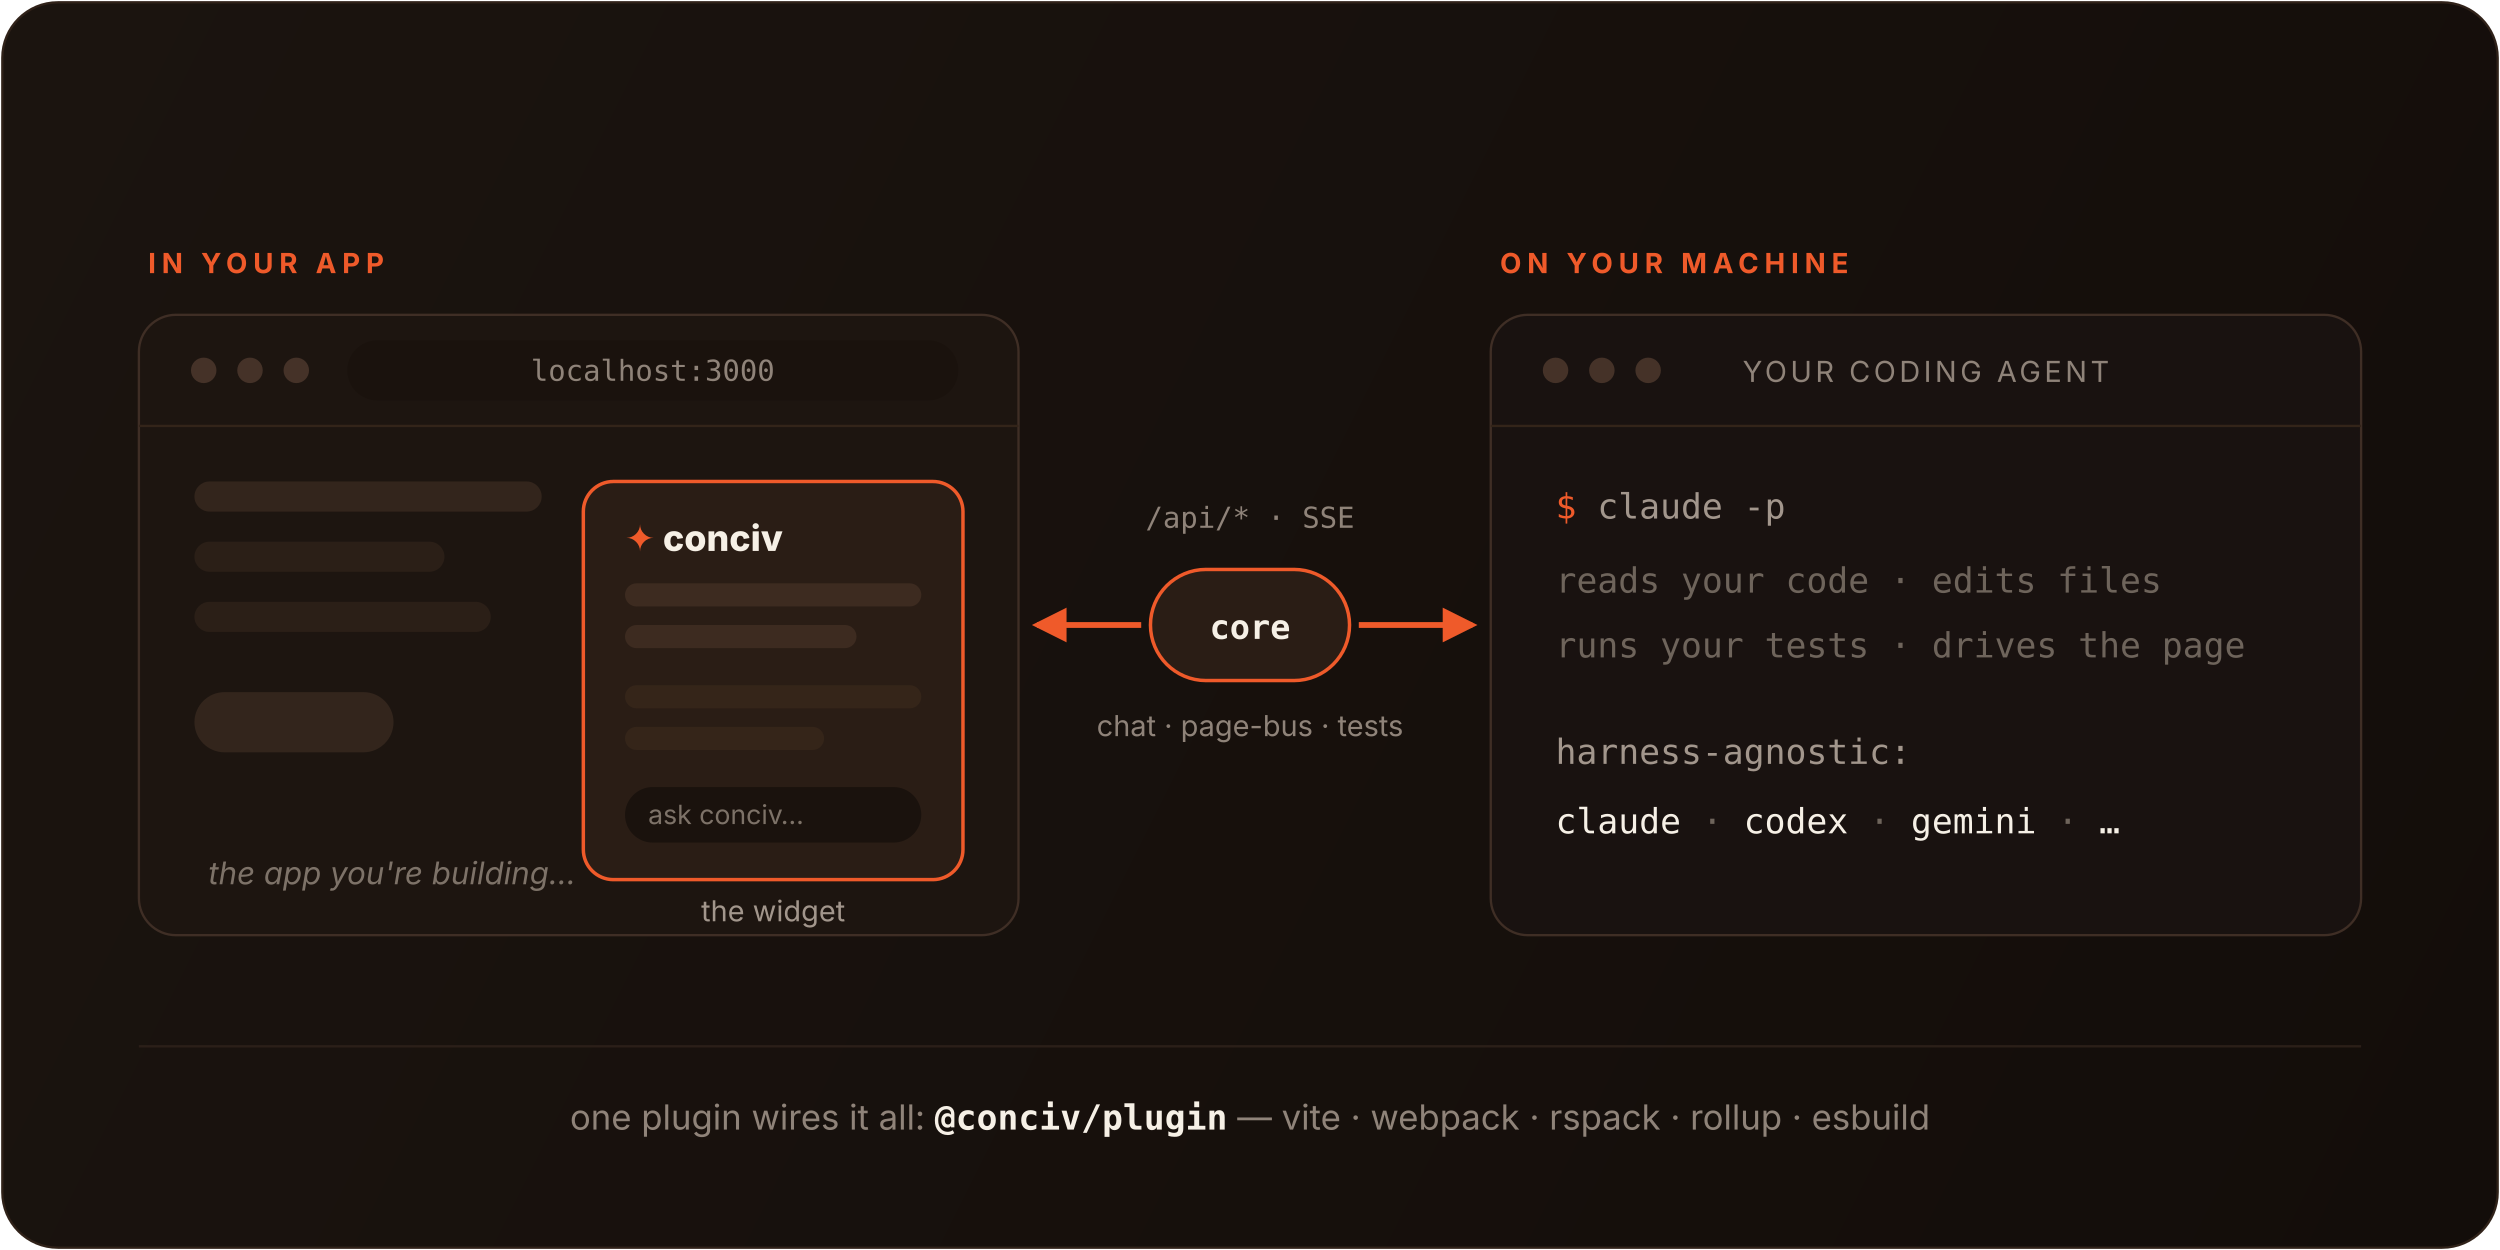
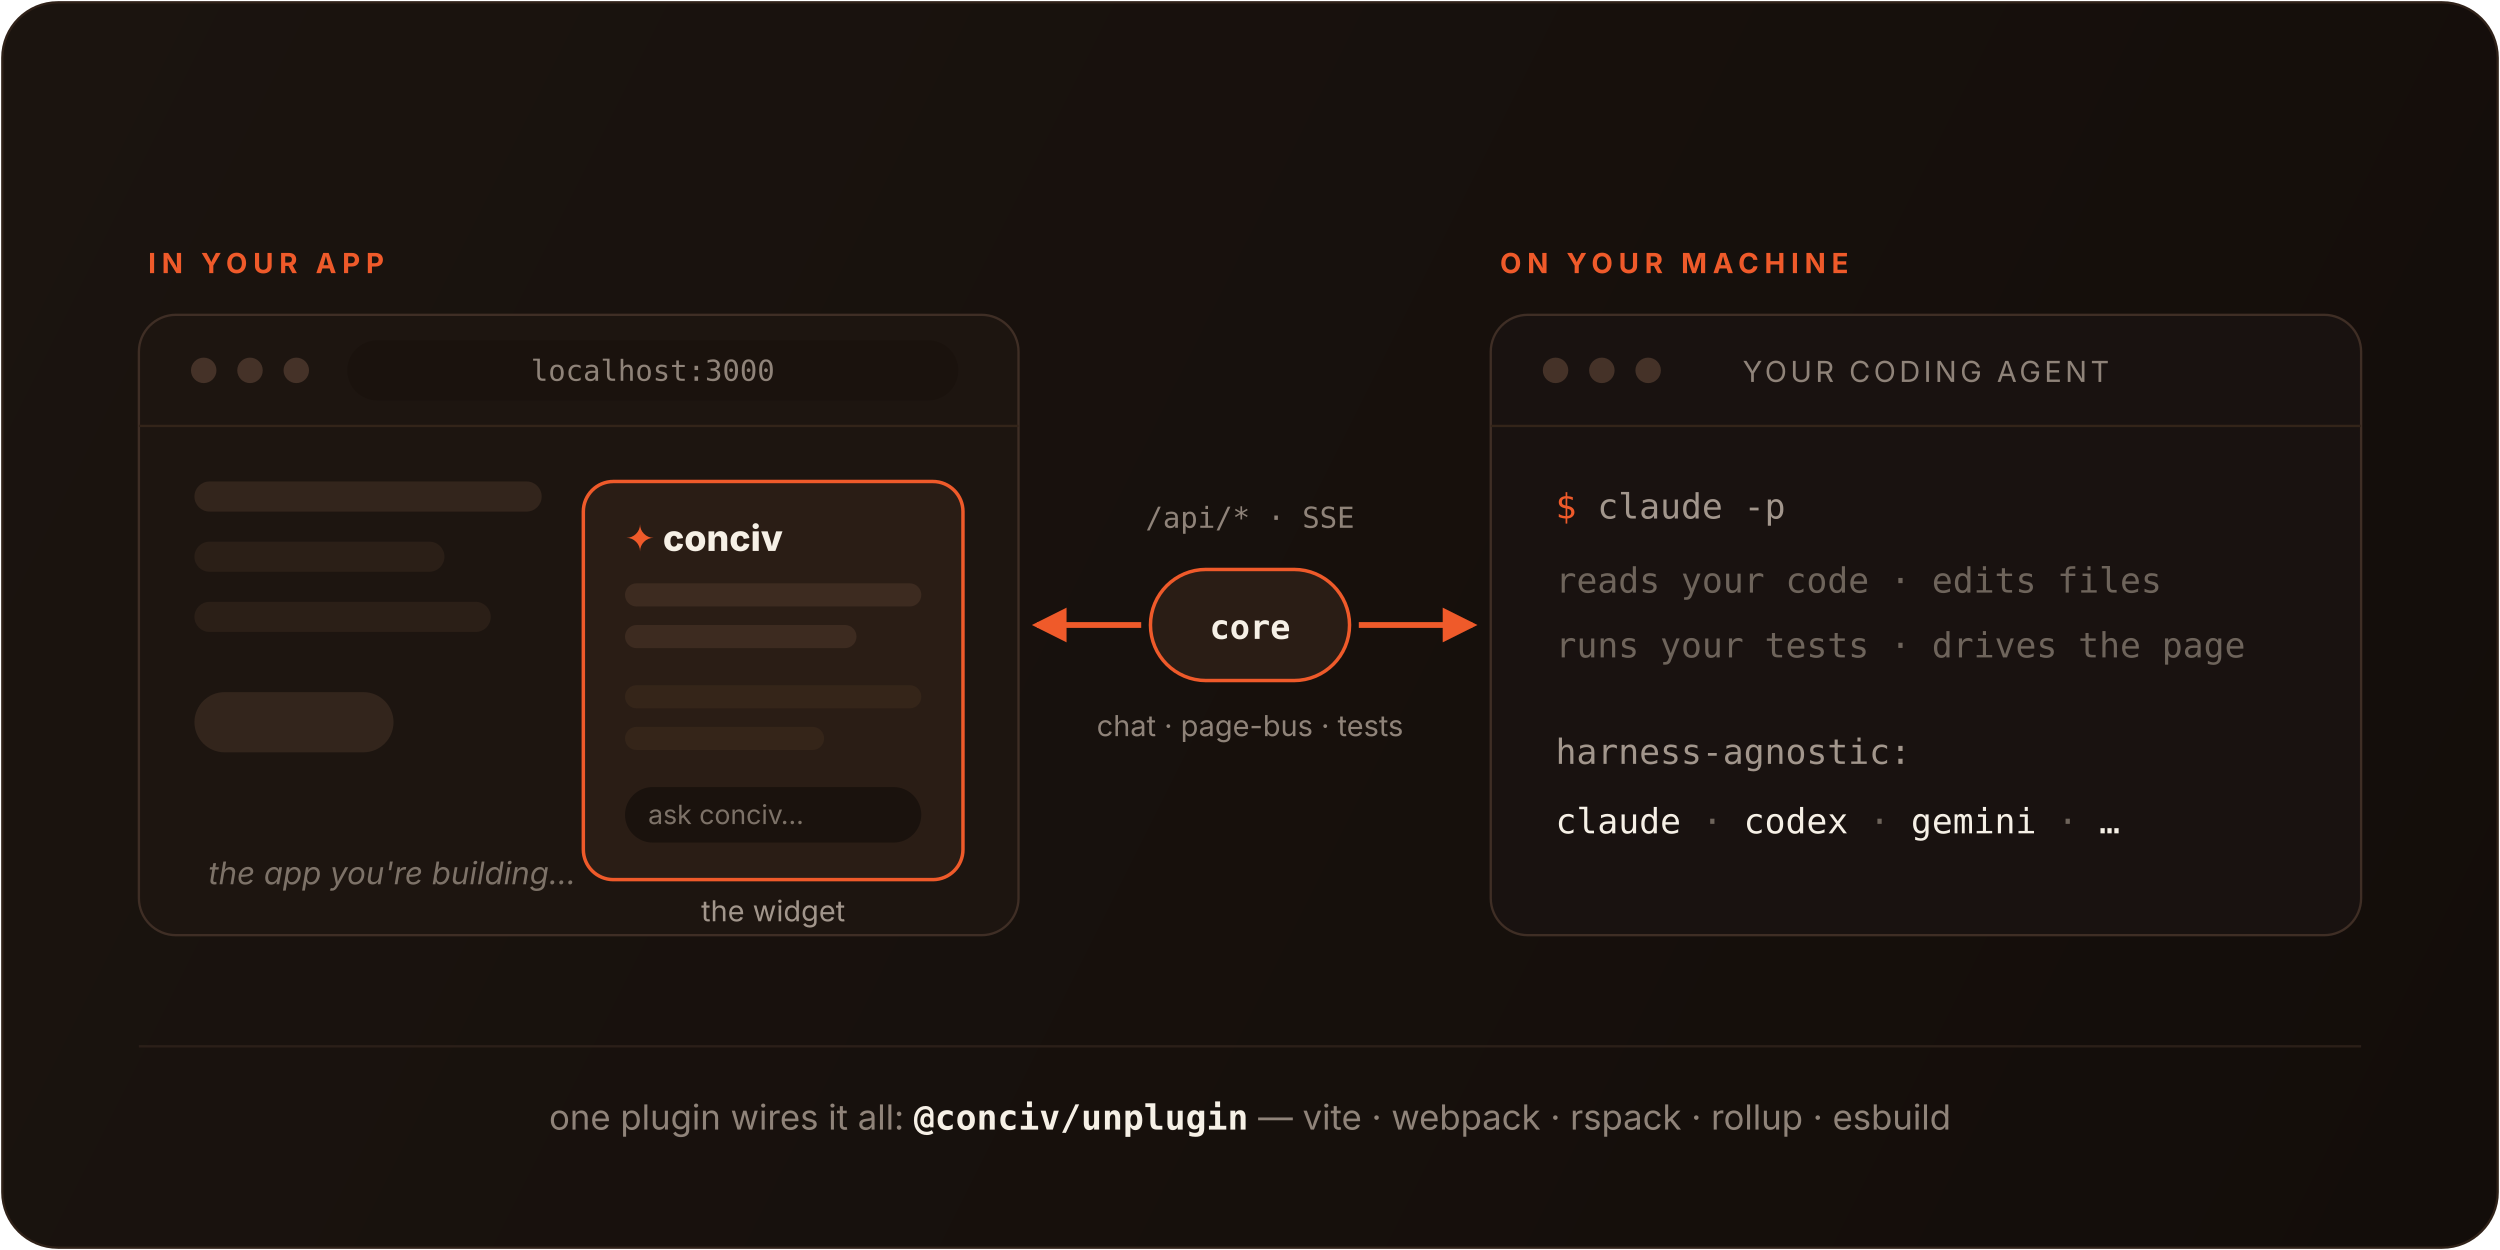
<svg xmlns="http://www.w3.org/2000/svg" width="1080" height="540" viewBox="0 0 1080 540" fill="none" font-family="Inter, ui-sans-serif, -apple-system, 'Segoe UI', Roboto, Helvetica, Arial, sans-serif">
  <defs>
    <linearGradient id="bg" x1="0" y1="0" x2="1080" y2="540" gradientUnits="userSpaceOnUse">
      <stop offset="0" stop-color="#1b140f" />
      <stop offset="1" stop-color="#130d0a" />
    </linearGradient>
    <linearGradient id="card" x1="0" y1="0" x2="0" y2="1" gradientUnits="userSpaceOnUse">
      <stop offset="0" stop-color="#241a14" />
      <stop offset="1" stop-color="#1d1510" />
    </linearGradient>
    <marker id="arrow" viewBox="0 0 10 10" refX="8.5" refY="5" markerWidth="6" markerHeight="6" orient="auto-start-reverse">
      <path d="M0,0 L10,5 L0,10 z" fill="#ef5a2a" />
    </marker>
  </defs>
  <rect x="1" y="1" width="1078" height="538" rx="24" fill="url(#bg)" stroke="#302219" />
  <text x="64" y="118" fill="#ef5a2a" font-size="12" font-weight="700" letter-spacing="2.5">IN YOUR APP</text>
  <rect x="60" y="136" width="380" height="268" rx="16" fill="url(#card)" stroke="#3f2e25" />
  <line x1="60" y1="184" x2="440" y2="184" stroke="#332419" />
  <circle cx="88" cy="160" r="5.5" fill="#453228" />
  <circle cx="108" cy="160" r="5.5" fill="#453228" />
  <circle cx="128" cy="160" r="5.5" fill="#453228" />
  <rect x="150" y="147" width="264" height="26" rx="13" fill="#1a120d" />
  <text x="282" y="164.5" fill="#8f8379" font-size="12.5" text-anchor="middle" font-family="'JetBrains Mono', ui-monospace, SFMono-Regular, Menlo, monospace">localhost:3000</text>
  <rect x="84" y="208" width="150" height="13" rx="6.5" fill="#33251c" />
  <rect x="84" y="234" width="108" height="13" rx="6.5" fill="#2b1f17" />
  <rect x="84" y="260" width="128" height="13" rx="6.5" fill="#2b1f17" />
  <rect x="84" y="299" width="86" height="26" rx="13" fill="#33251c" />
  <text x="90" y="382" fill="#7d7268" font-size="13.5" font-style="italic">the app you're building…</text>
  <rect x="252" y="208" width="164" height="172" rx="13" fill="#2a1d15" stroke="#ef5a2a" stroke-width="1.5" />
  <text x="270" y="238" fill="#f6f0e6" font-size="15.5" font-weight="800">
    <tspan fill="#ef5a2a">✦</tspan> conciv</text>
  <rect x="270" y="252" width="128" height="10" rx="5" fill="#3d2b20" />
  <rect x="270" y="270" width="100" height="10" rx="5" fill="#3d2b20" />
  <rect x="270" y="296" width="128" height="10" rx="5" fill="#352519" />
  <rect x="270" y="314" width="86" height="10" rx="5" fill="#352519" />
  <rect x="270" y="340" width="128" height="24" rx="12" fill="#1a120d" />
  <text x="280" y="356" fill="#7d7268" font-size="11.5">ask conciv…</text>
  <text x="334" y="398" fill="#a2968c" font-size="12.5" text-anchor="middle">the widget</text>
  <text x="648" y="118" fill="#ef5a2a" font-size="12" font-weight="700" letter-spacing="2.5">ON YOUR MACHINE</text>
  <rect x="644" y="136" width="376" height="268" rx="16" fill="#191210" stroke="#3f2e25" />
  <line x1="644" y1="184" x2="1020" y2="184" stroke="#332419" />
  <circle cx="672" cy="160" r="5.5" fill="#453228" />
  <circle cx="692" cy="160" r="5.5" fill="#453228" />
  <circle cx="712" cy="160" r="5.5" fill="#453228" />
  <text x="832" y="165" fill="#8f8379" font-size="12.5" text-anchor="middle" letter-spacing="1.5">YOUR CODING AGENT</text>
  <g font-family="'JetBrains Mono', ui-monospace, SFMono-Regular, Menlo, monospace" font-size="15">
    <text x="672" y="224" fill="#a2968c">
      <tspan fill="#ef5a2a">$</tspan> claude -p</text>
    <text x="672" y="256" fill="#6e645b">reads your code · edits files</text>
    <text x="672" y="284" fill="#6e645b">runs your tests · drives the page</text>
    <text x="672" y="330" fill="#a2968c">harness-agnostic:</text>
    <text x="672" y="360" fill="#f6f0e6">claude <tspan fill="#6e645b">·</tspan> codex <tspan fill="#6e645b">·</tspan> gemini <tspan fill="#6e645b">·</tspan> …</text>
  </g>
  <line x1="448" y1="270" x2="493" y2="270" stroke="#ef5a2a" stroke-width="2.5" marker-start="url(#arrow)" />
  <line x1="587" y1="270" x2="636" y2="270" stroke="#ef5a2a" stroke-width="2.5" marker-end="url(#arrow)" />
  <rect x="497" y="246" width="86" height="48" rx="24" fill="#2a1d15" stroke="#ef5a2a" stroke-width="1.5" />
  <text x="540" y="276" fill="#f6f0e6" font-size="14.5" font-weight="700" text-anchor="middle" font-family="'JetBrains Mono', ui-monospace, SFMono-Regular, Menlo, monospace">core</text>
  <text x="540" y="228" fill="#8f8379" font-size="12.5" text-anchor="middle" font-family="'JetBrains Mono', ui-monospace, SFMono-Regular, Menlo, monospace">/api/* · SSE</text>
  <text x="540" y="318" fill="#8f8379" font-size="12.5" text-anchor="middle">chat · page-bus · tests</text>
  <line x1="60" y1="452" x2="1020" y2="452" stroke="#2b1f18" />
-   <text x="540" y="488" fill="#8f8379" font-size="15" text-anchor="middle">one plugin wires it all: <tspan fill="#f6f0e6" font-weight="600" font-family="'JetBrains Mono', ui-monospace, SFMono-Regular, Menlo, monospace">@conciv/plugin</tspan>  —  vite · webpack · rspack · rollup · esbuild</text>
+   <text x="540" y="488" fill="#8f8379" font-size="15" text-anchor="middle">one plugin wires it all: <tspan fill="#f6f0e6" font-weight="600" font-family="'JetBrains Mono', ui-monospace, SFMono-Regular, Menlo, monospace">@conciv/unplugin</tspan>  —  vite · webpack · rspack · rollup · esbuild</text>
</svg>
